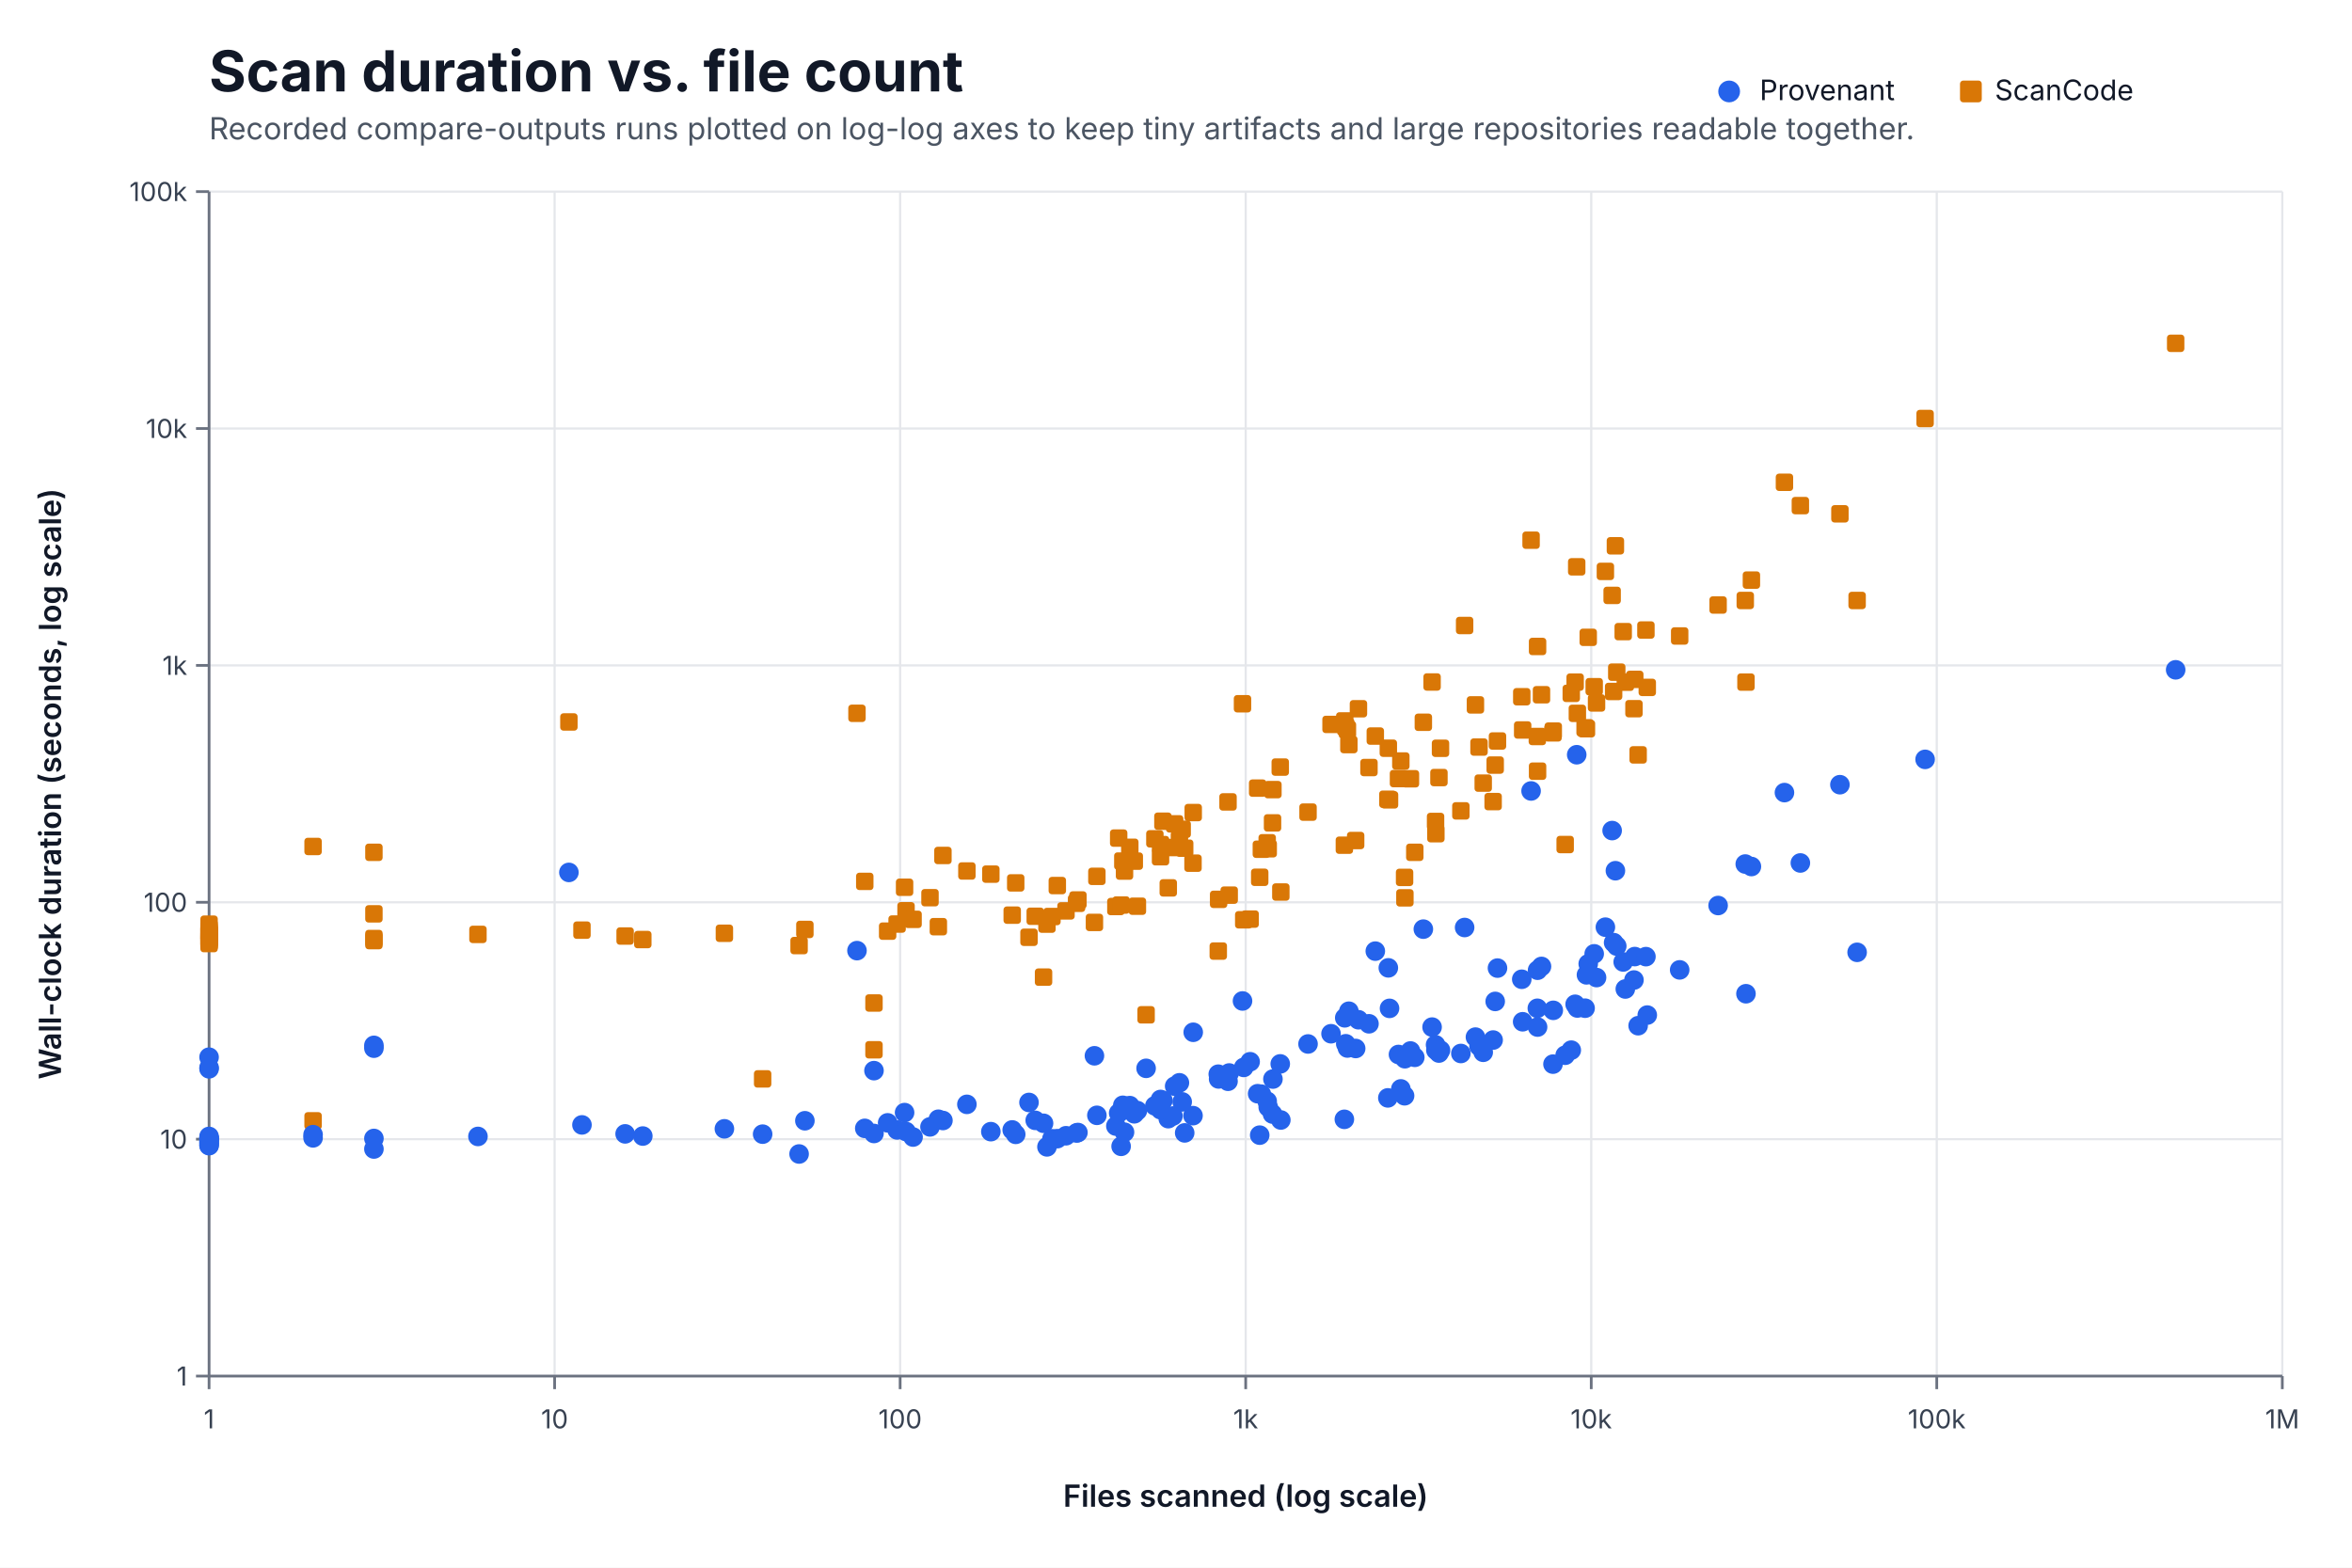
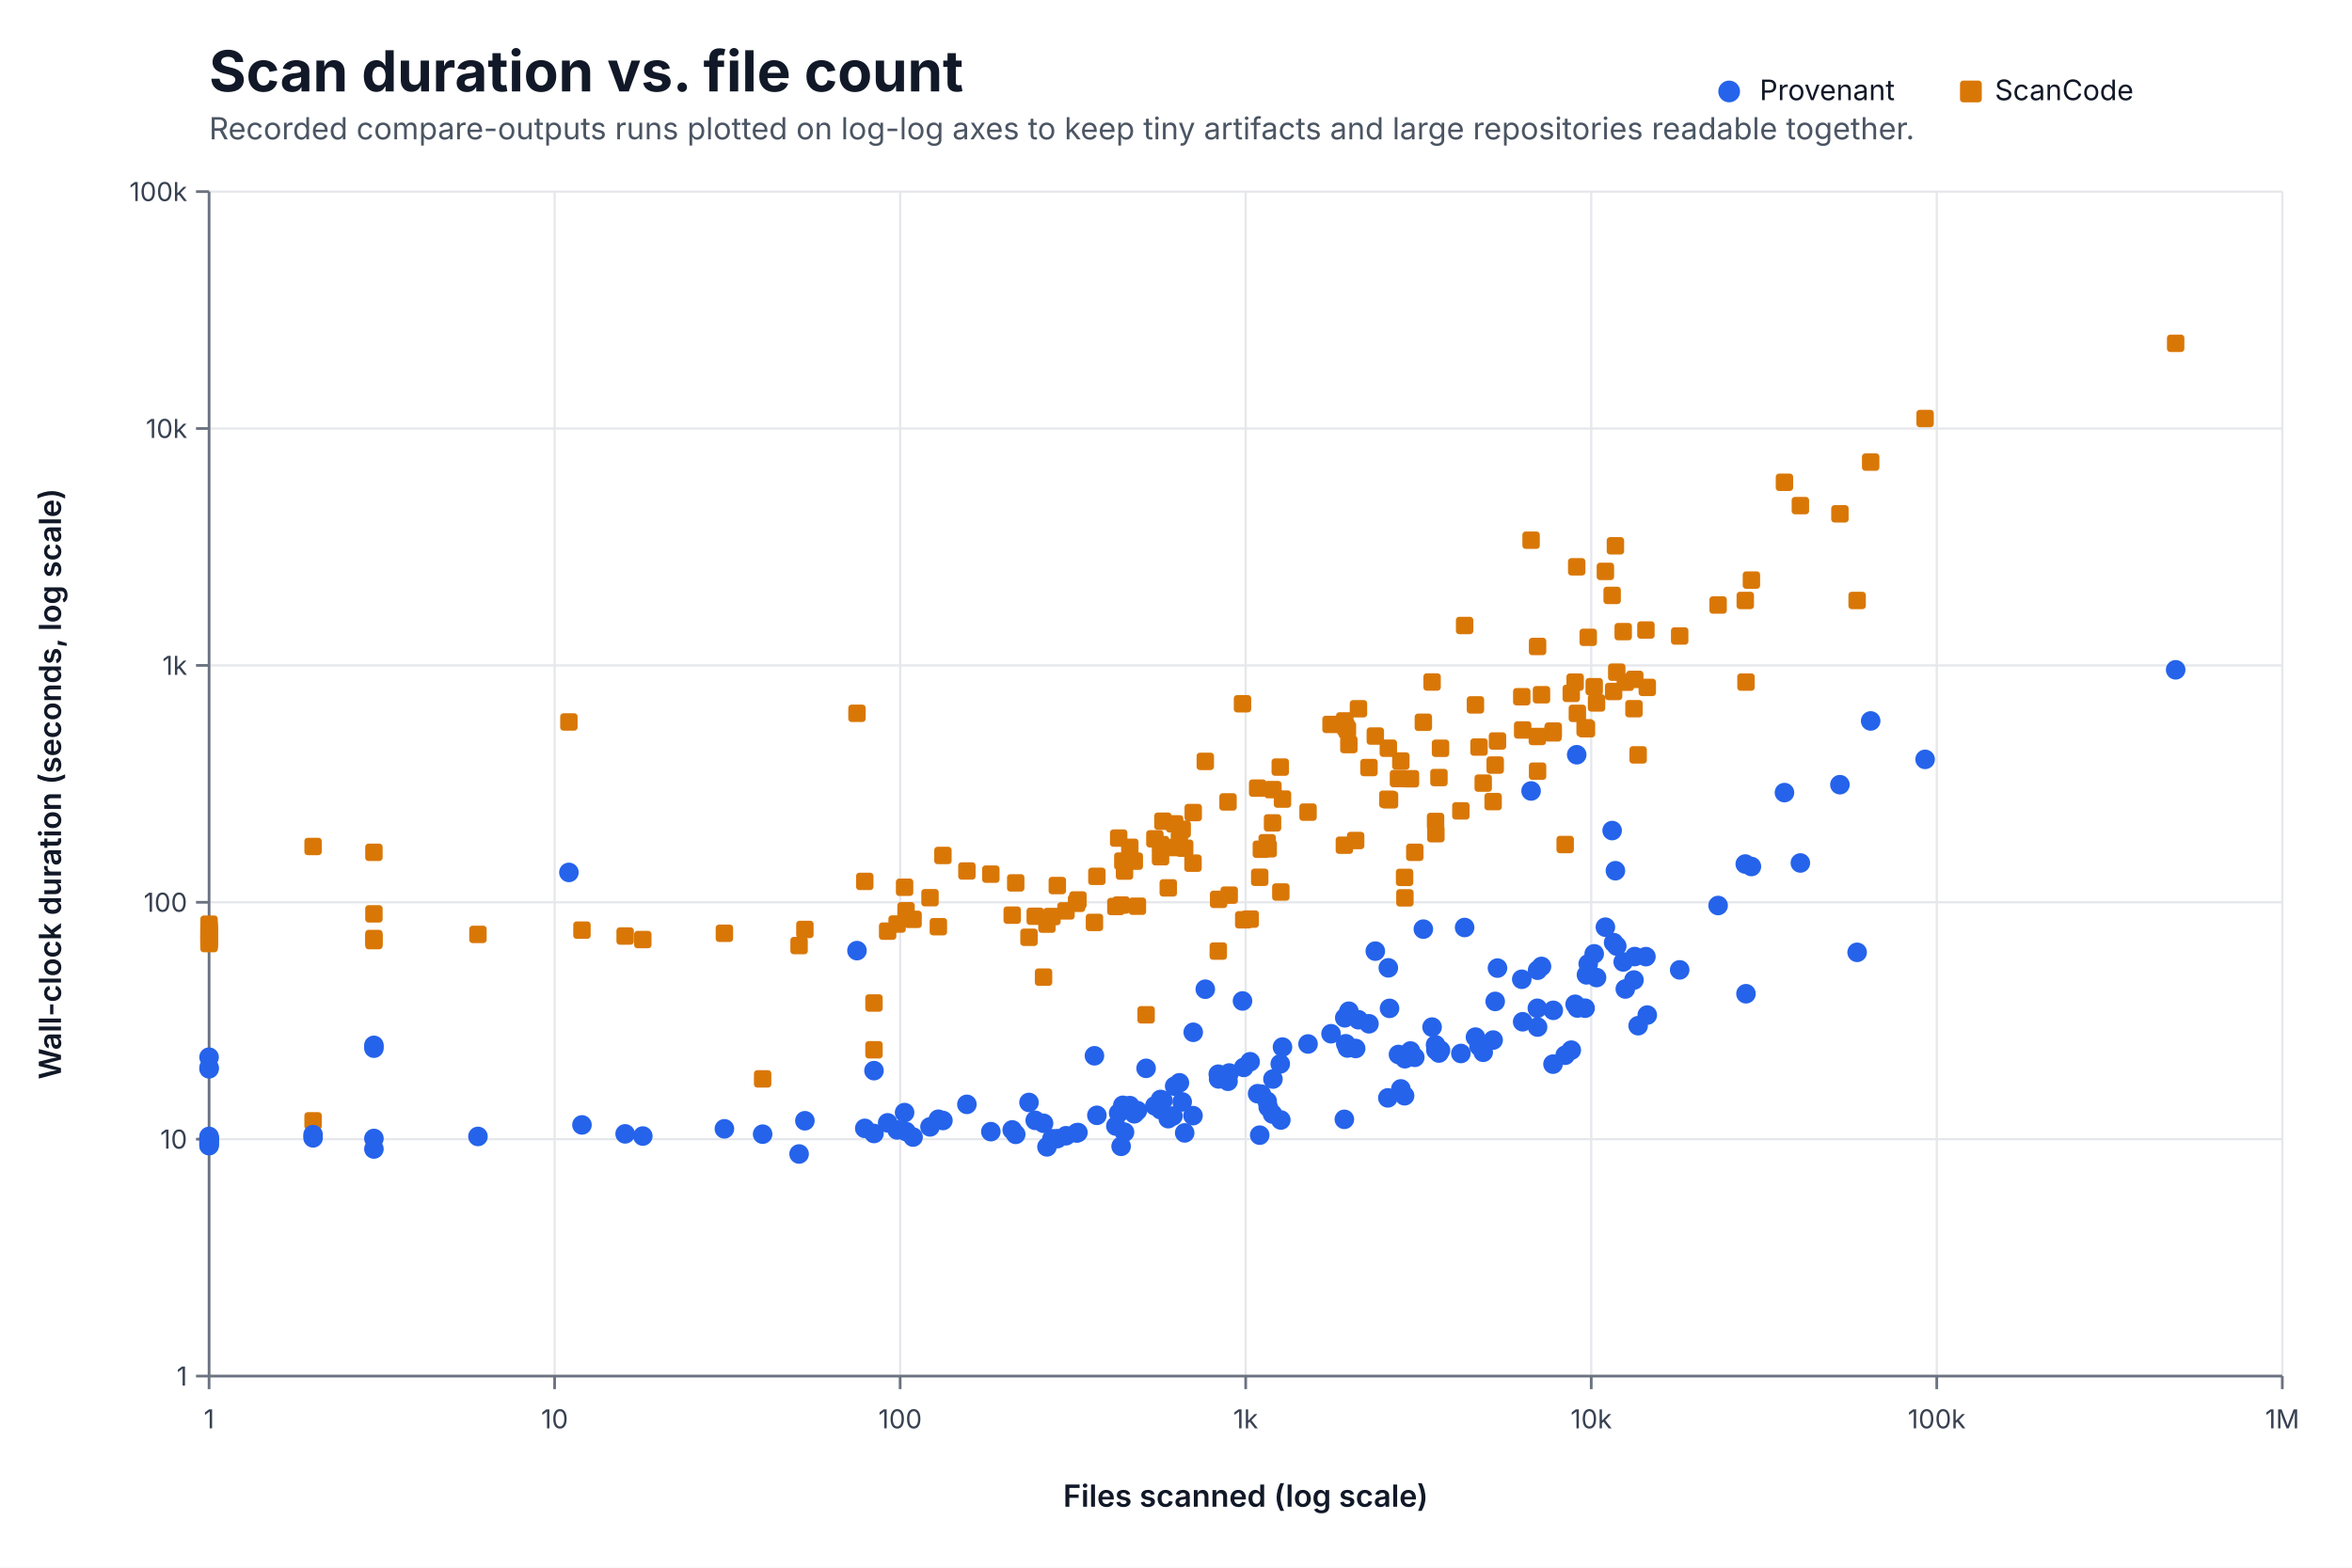
<svg xmlns="http://www.w3.org/2000/svg" width="1080" height="720" viewBox="0 0 1080 720" role="img" aria-labelledby="title desc">
  <style>
    text { font-family: -apple-system, BlinkMacSystemFont, "Segoe UI", sans-serif; fill: #111827; }
    .title { font-size: 26px; font-weight: 700; }
    .subtitle { font-size: 14px; fill: #4b5563; }
    .axis-label { font-size: 14px; font-weight: 600; }
    .tick { font-size: 12px; fill: #374151; }
    .grid { stroke: #e5e7eb; stroke-width: 1; }
    .axis { stroke: #6b7280; stroke-width: 1.25; }
    .legend-label { font-size: 13px; }
  </style>
  <rect x="0" y="0" width="1080" height="720" fill="white" />
  <text class="title" x="96" y="42">Scan duration vs. file count</text>
  <text class="subtitle" x="96" y="64">Recorded compare-outputs runs plotted on log-log axes to keep tiny artifacts and large repositories readable together.</text>
  <line class="grid" x1="96.00" y1="632.00" x2="1048.00" y2="632.00" />
  <line class="grid" x1="96.00" y1="523.20" x2="1048.00" y2="523.20" />
  <line class="grid" x1="96.00" y1="414.40" x2="1048.00" y2="414.40" />
  <line class="grid" x1="96.00" y1="305.60" x2="1048.00" y2="305.60" />
  <line class="grid" x1="96.00" y1="196.80" x2="1048.00" y2="196.80" />
  <line class="grid" x1="96.00" y1="88.00" x2="1048.00" y2="88.00" />
  <line class="grid" x1="96.00" y1="88.00" x2="96.00" y2="632.00" />
  <line class="grid" x1="254.67" y1="88.00" x2="254.67" y2="632.00" />
  <line class="grid" x1="413.33" y1="88.00" x2="413.33" y2="632.00" />
  <line class="grid" x1="572.00" y1="88.00" x2="572.00" y2="632.00" />
  <line class="grid" x1="730.67" y1="88.00" x2="730.67" y2="632.00" />
  <line class="grid" x1="889.33" y1="88.00" x2="889.33" y2="632.00" />
  <line class="grid" x1="1048.00" y1="88.00" x2="1048.00" y2="632.00" />
  <line class="axis" x1="96.00" y1="632.00" x2="1048.00" y2="632.00" />
  <line class="axis" x1="96.00" y1="88.00" x2="96.00" y2="632.00" />
  <line class="axis" x1="96.00" y1="632.00" x2="96.00" y2="638.00" />
  <text class="tick" x="96.00" y="656.00" text-anchor="middle">1</text>
  <line class="axis" x1="254.67" y1="632.00" x2="254.67" y2="638.00" />
  <text class="tick" x="254.67" y="656.00" text-anchor="middle">10</text>
  <line class="axis" x1="413.33" y1="632.00" x2="413.33" y2="638.00" />
  <text class="tick" x="413.33" y="656.00" text-anchor="middle">100</text>
  <line class="axis" x1="572.00" y1="632.00" x2="572.00" y2="638.00" />
  <text class="tick" x="572.00" y="656.00" text-anchor="middle">1k</text>
  <line class="axis" x1="730.67" y1="632.00" x2="730.67" y2="638.00" />
  <text class="tick" x="730.67" y="656.00" text-anchor="middle">10k</text>
  <line class="axis" x1="889.33" y1="632.00" x2="889.33" y2="638.00" />
  <text class="tick" x="889.33" y="656.00" text-anchor="middle">100k</text>
  <line class="axis" x1="1048.00" y1="632.00" x2="1048.00" y2="638.00" />
  <text class="tick" x="1048.00" y="656.00" text-anchor="middle">1M</text>
  <line class="axis" x1="90.00" y1="632.00" x2="96.00" y2="632.00" />
  <text class="tick" x="86.00" y="632.00" text-anchor="end" dominant-baseline="middle">1</text>
  <line class="axis" x1="90.00" y1="523.20" x2="96.00" y2="523.20" />
  <text class="tick" x="86.00" y="523.20" text-anchor="end" dominant-baseline="middle">10</text>
  <line class="axis" x1="90.00" y1="414.40" x2="96.00" y2="414.40" />
  <text class="tick" x="86.00" y="414.40" text-anchor="end" dominant-baseline="middle">100</text>
  <line class="axis" x1="90.00" y1="305.60" x2="96.00" y2="305.60" />
  <text class="tick" x="86.00" y="305.60" text-anchor="end" dominant-baseline="middle">1k</text>
  <line class="axis" x1="90.00" y1="196.80" x2="96.00" y2="196.80" />
  <text class="tick" x="86.00" y="196.80" text-anchor="end" dominant-baseline="middle">10k</text>
  <line class="axis" x1="90.00" y1="88.00" x2="96.00" y2="88.00" />
  <text class="tick" x="86.00" y="88.00" text-anchor="end" dominant-baseline="middle">100k</text>
  <text class="axis-label" x="572.00" y="692.00" text-anchor="middle">Files scanned (log scale)</text>
  <text class="axis-label" x="28" y="360.00" transform="rotate(-90 28 360.00)" text-anchor="middle">Wall-clock duration (seconds, log scale)</text>
  <g aria-label="Legend">
    <circle cx="794" cy="42" r="5" fill="#2563eb" />
    <text class="legend-label" x="808" y="46">Provenant</text>
    <rect x="900" y="37" width="10" height="10" fill="#d97706" rx="1.5" />
    <text class="legend-label" x="916" y="46">ScanCode</text>
  </g>
  <g aria-label="ScanCode points">
    <rect x="92.00" y="420.46" width="8" height="8" fill="#d97706" rx="1.5" />
    <rect x="92.00" y="423.47" width="8" height="8" fill="#d97706" rx="1.5" />
    <rect x="92.00" y="425.26" width="8" height="8" fill="#d97706" rx="1.5" />
    <rect x="92.00" y="424.52" width="8" height="8" fill="#d97706" rx="1.5" />
    <rect x="92.00" y="427.27" width="8" height="8" fill="#d97706" rx="1.5" />
    <rect x="92.00" y="422.38" width="8" height="8" fill="#d97706" rx="1.5" />
    <rect x="92.00" y="429.37" width="8" height="8" fill="#d97706" rx="1.5" />
    <rect x="92.00" y="428.44" width="8" height="8" fill="#d97706" rx="1.5" />
    <rect x="92.00" y="427.25" width="8" height="8" fill="#d97706" rx="1.5" />
    <rect x="92.00" y="424.52" width="8" height="8" fill="#d97706" rx="1.5" />
    <rect x="92.00" y="427.69" width="8" height="8" fill="#d97706" rx="1.5" />
    <rect x="92.00" y="424.87" width="8" height="8" fill="#d97706" rx="1.5" />
    <rect x="92.00" y="428.71" width="8" height="8" fill="#d97706" rx="1.5" />
    <rect x="139.76" y="510.78" width="8" height="8" fill="#d97706" rx="1.5" />
    <rect x="139.76" y="384.76" width="8" height="8" fill="#d97706" rx="1.5" />
    <rect x="167.70" y="427.04" width="8" height="8" fill="#d97706" rx="1.5" />
    <rect x="167.70" y="387.45" width="8" height="8" fill="#d97706" rx="1.5" />
    <rect x="167.70" y="427.99" width="8" height="8" fill="#d97706" rx="1.5" />
    <rect x="167.70" y="415.71" width="8" height="8" fill="#d97706" rx="1.5" />
    <rect x="215.47" y="425.14" width="8" height="8" fill="#d97706" rx="1.5" />
    <rect x="257.23" y="327.58" width="8" height="8" fill="#d97706" rx="1.5" />
    <rect x="263.23" y="423.19" width="8" height="8" fill="#d97706" rx="1.5" />
    <rect x="283.05" y="425.90" width="8" height="8" fill="#d97706" rx="1.5" />
    <rect x="291.17" y="427.52" width="8" height="8" fill="#d97706" rx="1.5" />
    <rect x="328.63" y="424.63" width="8" height="8" fill="#d97706" rx="1.5" />
    <rect x="346.19" y="491.51" width="8" height="8" fill="#d97706" rx="1.5" />
    <rect x="362.93" y="430.28" width="8" height="8" fill="#d97706" rx="1.5" />
    <rect x="365.59" y="422.87" width="8" height="8" fill="#d97706" rx="1.5" />
    <rect x="389.51" y="323.61" width="8" height="8" fill="#d97706" rx="1.5" />
    <rect x="393.09" y="400.80" width="8" height="8" fill="#d97706" rx="1.5" />
    <rect x="397.32" y="478.15" width="8" height="8" fill="#d97706" rx="1.5" />
    <rect x="397.32" y="456.66" width="8" height="8" fill="#d97706" rx="1.5" />
    <rect x="403.59" y="423.65" width="8" height="8" fill="#d97706" rx="1.5" />
    <rect x="407.94" y="420.39" width="8" height="8" fill="#d97706" rx="1.5" />
    <rect x="411.37" y="403.50" width="8" height="8" fill="#d97706" rx="1.5" />
    <rect x="412.04" y="414.30" width="8" height="8" fill="#d97706" rx="1.5" />
    <rect x="415.27" y="418.23" width="8" height="8" fill="#d97706" rx="1.5" />
    <rect x="423.04" y="408.29" width="8" height="8" fill="#d97706" rx="1.5" />
    <rect x="426.88" y="421.60" width="8" height="8" fill="#d97706" rx="1.5" />
    <rect x="428.98" y="388.90" width="8" height="8" fill="#d97706" rx="1.5" />
    <rect x="439.98" y="396.02" width="8" height="8" fill="#d97706" rx="1.5" />
    <rect x="450.98" y="397.47" width="8" height="8" fill="#d97706" rx="1.5" />
    <rect x="460.79" y="416.30" width="8" height="8" fill="#d97706" rx="1.5" />
    <rect x="462.40" y="401.49" width="8" height="8" fill="#d97706" rx="1.5" />
    <rect x="468.50" y="426.47" width="8" height="8" fill="#d97706" rx="1.5" />
    <rect x="471.36" y="416.81" width="8" height="8" fill="#d97706" rx="1.5" />
    <rect x="475.18" y="444.77" width="8" height="8" fill="#d97706" rx="1.5" />
    <rect x="476.75" y="420.44" width="8" height="8" fill="#d97706" rx="1.5" />
    <rect x="479.04" y="416.95" width="8" height="8" fill="#d97706" rx="1.5" />
    <rect x="481.50" y="402.72" width="8" height="8" fill="#d97706" rx="1.5" />
    <rect x="485.49" y="414.35" width="8" height="8" fill="#d97706" rx="1.5" />
    <rect x="490.34" y="410.86" width="8" height="8" fill="#d97706" rx="1.5" />
    <rect x="490.97" y="409.34" width="8" height="8" fill="#d97706" rx="1.5" />
    <rect x="498.55" y="419.64" width="8" height="8" fill="#d97706" rx="1.5" />
    <rect x="499.67" y="398.49" width="8" height="8" fill="#d97706" rx="1.5" />
    <rect x="508.39" y="412.34" width="8" height="8" fill="#d97706" rx="1.5" />
    <rect x="509.68" y="380.92" width="8" height="8" fill="#d97706" rx="1.5" />
    <rect x="510.80" y="411.66" width="8" height="8" fill="#d97706" rx="1.5" />
    <rect x="511.58" y="391.47" width="8" height="8" fill="#d97706" rx="1.5" />
    <rect x="512.36" y="396.07" width="8" height="8" fill="#d97706" rx="1.5" />
    <rect x="514.79" y="385.13" width="8" height="8" fill="#d97706" rx="1.5" />
    <rect x="516.85" y="391.50" width="8" height="8" fill="#d97706" rx="1.5" />
    <rect x="518.28" y="412.20" width="8" height="8" fill="#d97706" rx="1.5" />
    <rect x="522.27" y="462.08" width="8" height="8" fill="#d97706" rx="1.5" />
    <rect x="526.30" y="381.25" width="8" height="8" fill="#d97706" rx="1.5" />
    <rect x="528.90" y="383.91" width="8" height="8" fill="#d97706" rx="1.5" />
    <rect x="528.90" y="389.48" width="8" height="8" fill="#d97706" rx="1.5" />
    <rect x="529.99" y="373.16" width="8" height="8" fill="#d97706" rx="1.5" />
    <rect x="532.45" y="403.78" width="8" height="8" fill="#d97706" rx="1.5" />
    <rect x="534.61" y="385.27" width="8" height="8" fill="#d97706" rx="1.5" />
    <rect x="535.39" y="374.38" width="8" height="8" fill="#d97706" rx="1.5" />
    <rect x="537.57" y="381.59" width="8" height="8" fill="#d97706" rx="1.5" />
    <rect x="538.84" y="376.84" width="8" height="8" fill="#d97706" rx="1.5" />
    <rect x="539.99" y="385.56" width="8" height="8" fill="#d97706" rx="1.5" />
    <rect x="543.81" y="392.44" width="8" height="8" fill="#d97706" rx="1.5" />
    <rect x="543.91" y="369.19" width="8" height="8" fill="#d97706" rx="1.5" />
+     <rect x="549.45" y="345.68" width="8" height="8" fill="#d97706" rx="1.5" />
    <rect x="555.41" y="432.81" width="8" height="8" fill="#d97706" rx="1.5" />
    <rect x="555.57" y="409.04" width="8" height="8" fill="#d97706" rx="1.5" />
    <rect x="559.89" y="364.30" width="8" height="8" fill="#d97706" rx="1.5" />
    <rect x="560.43" y="407.11" width="8" height="8" fill="#d97706" rx="1.5" />
    <rect x="566.54" y="319.22" width="8" height="8" fill="#d97706" rx="1.5" />
    <rect x="567.10" y="418.44" width="8" height="8" fill="#d97706" rx="1.5" />
    <rect x="570.04" y="418.11" width="8" height="8" fill="#d97706" rx="1.5" />
    <rect x="573.49" y="357.97" width="8" height="8" fill="#d97706" rx="1.5" />
    <rect x="574.44" y="398.92" width="8" height="8" fill="#d97706" rx="1.5" />
    <rect x="575.19" y="386.04" width="8" height="8" fill="#d97706" rx="1.5" />
    <rect x="577.87" y="383.06" width="8" height="8" fill="#d97706" rx="1.5" />
    <rect x="578.35" y="385.81" width="8" height="8" fill="#d97706" rx="1.5" />
    <rect x="580.33" y="373.93" width="8" height="8" fill="#d97706" rx="1.5" />
    <rect x="580.51" y="358.66" width="8" height="8" fill="#d97706" rx="1.5" />
    <rect x="583.87" y="348.30" width="8" height="8" fill="#d97706" rx="1.5" />
    <rect x="584.14" y="405.69" width="8" height="8" fill="#d97706" rx="1.5" />
+     <rect x="584.90" y="363.00" width="8" height="8" fill="#d97706" rx="1.5" />
    <rect x="596.63" y="368.99" width="8" height="8" fill="#d97706" rx="1.5" />
    <rect x="607.19" y="328.71" width="8" height="8" fill="#d97706" rx="1.5" />
    <rect x="613.31" y="384.18" width="8" height="8" fill="#d97706" rx="1.5" />
    <rect x="613.49" y="327.10" width="8" height="8" fill="#d97706" rx="1.5" />
    <rect x="613.95" y="329.87" width="8" height="8" fill="#d97706" rx="1.5" />
    <rect x="614.72" y="331.19" width="8" height="8" fill="#d97706" rx="1.5" />
    <rect x="615.38" y="337.97" width="8" height="8" fill="#d97706" rx="1.5" />
    <rect x="618.50" y="382.03" width="8" height="8" fill="#d97706" rx="1.5" />
    <rect x="619.78" y="321.51" width="8" height="8" fill="#d97706" rx="1.5" />
    <rect x="624.61" y="348.51" width="8" height="8" fill="#d97706" rx="1.5" />
    <rect x="627.52" y="334.06" width="8" height="8" fill="#d97706" rx="1.5" />
    <rect x="633.28" y="363.07" width="8" height="8" fill="#d97706" rx="1.5" />
    <rect x="633.50" y="339.64" width="8" height="8" fill="#d97706" rx="1.5" />
    <rect x="634.05" y="363.36" width="8" height="8" fill="#d97706" rx="1.5" />
    <rect x="638.16" y="353.58" width="8" height="8" fill="#d97706" rx="1.5" />
    <rect x="639.24" y="345.52" width="8" height="8" fill="#d97706" rx="1.5" />
    <rect x="640.96" y="398.96" width="8" height="8" fill="#d97706" rx="1.5" />
    <rect x="641.11" y="408.36" width="8" height="8" fill="#d97706" rx="1.5" />
    <rect x="643.66" y="353.67" width="8" height="8" fill="#d97706" rx="1.5" />
    <rect x="645.65" y="387.44" width="8" height="8" fill="#d97706" rx="1.5" />
    <rect x="649.58" y="327.73" width="8" height="8" fill="#d97706" rx="1.5" />
    <rect x="653.59" y="309.22" width="8" height="8" fill="#d97706" rx="1.5" />
    <rect x="655.19" y="373.28" width="8" height="8" fill="#d97706" rx="1.5" />
    <rect x="655.34" y="378.89" width="8" height="8" fill="#d97706" rx="1.5" />
    <rect x="656.74" y="353.11" width="8" height="8" fill="#d97706" rx="1.5" />
    <rect x="657.46" y="339.67" width="8" height="8" fill="#d97706" rx="1.5" />
    <rect x="666.81" y="368.42" width="8" height="8" fill="#d97706" rx="1.5" />
    <rect x="668.53" y="283.27" width="8" height="8" fill="#d97706" rx="1.5" />
    <rect x="673.50" y="319.74" width="8" height="8" fill="#d97706" rx="1.5" />
    <rect x="675.14" y="339.11" width="8" height="8" fill="#d97706" rx="1.5" />
    <rect x="677.07" y="355.67" width="8" height="8" fill="#d97706" rx="1.5" />
    <rect x="681.62" y="364.16" width="8" height="8" fill="#d97706" rx="1.5" />
    <rect x="682.57" y="347.38" width="8" height="8" fill="#d97706" rx="1.5" />
    <rect x="683.62" y="336.32" width="8" height="8" fill="#d97706" rx="1.5" />
    <rect x="694.77" y="315.99" width="8" height="8" fill="#d97706" rx="1.5" />
    <rect x="695.18" y="331.26" width="8" height="8" fill="#d97706" rx="1.5" />
    <rect x="699.05" y="244.10" width="8" height="8" fill="#d97706" rx="1.5" />
    <rect x="701.92" y="334.25" width="8" height="8" fill="#d97706" rx="1.5" />
    <rect x="702.03" y="350.18" width="8" height="8" fill="#d97706" rx="1.5" />
    <rect x="702.03" y="292.91" width="8" height="8" fill="#d97706" rx="1.5" />
    <rect x="703.83" y="315.08" width="8" height="8" fill="#d97706" rx="1.5" />
    <rect x="709.11" y="332.59" width="8" height="8" fill="#d97706" rx="1.5" />
    <rect x="709.24" y="331.79" width="8" height="8" fill="#d97706" rx="1.5" />
    <rect x="714.70" y="383.87" width="8" height="8" fill="#d97706" rx="1.5" />
    <rect x="717.50" y="314.45" width="8" height="8" fill="#d97706" rx="1.5" />
    <rect x="719.28" y="309.28" width="8" height="8" fill="#d97706" rx="1.5" />
    <rect x="720.00" y="256.33" width="8" height="8" fill="#d97706" rx="1.5" />
    <rect x="720.30" y="323.62" width="8" height="8" fill="#d97706" rx="1.5" />
    <rect x="723.85" y="330.25" width="8" height="8" fill="#d97706" rx="1.5" />
    <rect x="724.48" y="330.69" width="8" height="8" fill="#d97706" rx="1.5" />
    <rect x="725.29" y="288.71" width="8" height="8" fill="#d97706" rx="1.5" />
    <rect x="728.03" y="311.39" width="8" height="8" fill="#d97706" rx="1.5" />
    <rect x="729.11" y="318.85" width="8" height="8" fill="#d97706" rx="1.5" />
    <rect x="733.17" y="258.43" width="8" height="8" fill="#d97706" rx="1.5" />
    <rect x="736.27" y="269.45" width="8" height="8" fill="#d97706" rx="1.5" />
    <rect x="736.95" y="313.57" width="8" height="8" fill="#d97706" rx="1.5" />
    <rect x="737.77" y="246.68" width="8" height="8" fill="#d97706" rx="1.5" />
    <rect x="738.39" y="304.71" width="8" height="8" fill="#d97706" rx="1.5" />
    <rect x="741.35" y="286.09" width="8" height="8" fill="#d97706" rx="1.5" />
    <rect x="742.32" y="309.33" width="8" height="8" fill="#d97706" rx="1.5" />
    <rect x="746.29" y="321.48" width="8" height="8" fill="#d97706" rx="1.5" />
    <rect x="746.66" y="308.03" width="8" height="8" fill="#d97706" rx="1.5" />
    <rect x="748.21" y="342.70" width="8" height="8" fill="#d97706" rx="1.5" />
    <rect x="751.78" y="285.35" width="8" height="8" fill="#d97706" rx="1.5" />
    <rect x="752.40" y="311.70" width="8" height="8" fill="#d97706" rx="1.5" />
    <rect x="767.28" y="288.09" width="8" height="8" fill="#d97706" rx="1.5" />
    <rect x="784.93" y="273.87" width="8" height="8" fill="#d97706" rx="1.5" />
    <rect x="797.40" y="271.78" width="8" height="8" fill="#d97706" rx="1.5" />
    <rect x="797.72" y="309.27" width="8" height="8" fill="#d97706" rx="1.5" />
    <rect x="800.22" y="262.42" width="8" height="8" fill="#d97706" rx="1.5" />
    <rect x="815.39" y="217.51" width="8" height="8" fill="#d97706" rx="1.5" />
    <rect x="822.70" y="228.21" width="8" height="8" fill="#d97706" rx="1.5" />
    <rect x="840.86" y="231.99" width="8" height="8" fill="#d97706" rx="1.5" />
    <rect x="848.76" y="271.78" width="8" height="8" fill="#d97706" rx="1.5" />
+     <rect x="854.98" y="208.23" width="8" height="8" fill="#d97706" rx="1.5" />
    <rect x="879.98" y="188.22" width="8" height="8" fill="#d97706" rx="1.5" />
    <rect x="995.03" y="153.67" width="8" height="8" fill="#d97706" rx="1.5" />
  </g>
  <g aria-label="Provenant points">
    <circle cx="96.00" cy="522.92" r="4.5" fill="#2563eb" />
    <circle cx="96.00" cy="522.78" r="4.5" fill="#2563eb" />
    <circle cx="96.00" cy="522.68" r="4.5" fill="#2563eb" />
    <circle cx="96.00" cy="521.94" r="4.5" fill="#2563eb" />
    <circle cx="96.00" cy="524.83" r="4.5" fill="#2563eb" />
    <circle cx="96.00" cy="490.35" r="4.5" fill="#2563eb" />
    <circle cx="96.00" cy="485.54" r="4.5" fill="#2563eb" />
    <circle cx="96.00" cy="526.17" r="4.5" fill="#2563eb" />
    <circle cx="96.00" cy="524.11" r="4.5" fill="#2563eb" />
    <circle cx="96.00" cy="525.13" r="4.5" fill="#2563eb" />
    <circle cx="96.00" cy="523.72" r="4.5" fill="#2563eb" />
    <circle cx="96.00" cy="490.88" r="4.5" fill="#2563eb" />
    <circle cx="96.00" cy="525.97" r="4.5" fill="#2563eb" />
    <circle cx="143.76" cy="521.12" r="4.5" fill="#2563eb" />
    <circle cx="143.76" cy="522.59" r="4.5" fill="#2563eb" />
    <circle cx="171.70" cy="522.87" r="4.5" fill="#2563eb" />
    <circle cx="171.70" cy="527.71" r="4.5" fill="#2563eb" />
    <circle cx="171.70" cy="480.11" r="4.5" fill="#2563eb" />
    <circle cx="171.70" cy="481.40" r="4.5" fill="#2563eb" />
    <circle cx="219.47" cy="521.94" r="4.5" fill="#2563eb" />
    <circle cx="261.23" cy="400.68" r="4.5" fill="#2563eb" />
    <circle cx="267.23" cy="516.64" r="4.5" fill="#2563eb" />
    <circle cx="287.05" cy="520.76" r="4.5" fill="#2563eb" />
    <circle cx="295.17" cy="521.76" r="4.5" fill="#2563eb" />
    <circle cx="332.63" cy="518.44" r="4.5" fill="#2563eb" />
    <circle cx="350.19" cy="520.89" r="4.5" fill="#2563eb" />
    <circle cx="366.93" cy="530.00" r="4.5" fill="#2563eb" />
    <circle cx="369.59" cy="514.74" r="4.5" fill="#2563eb" />
    <circle cx="393.51" cy="436.60" r="4.5" fill="#2563eb" />
    <circle cx="397.09" cy="518.23" r="4.5" fill="#2563eb" />
    <circle cx="401.32" cy="491.72" r="4.5" fill="#2563eb" />
    <circle cx="401.32" cy="520.58" r="4.5" fill="#2563eb" />
    <circle cx="407.59" cy="515.70" r="4.5" fill="#2563eb" />
    <circle cx="411.94" cy="518.95" r="4.5" fill="#2563eb" />
    <circle cx="415.37" cy="510.99" r="4.5" fill="#2563eb" />
    <circle cx="416.04" cy="519.69" r="4.5" fill="#2563eb" />
    <circle cx="419.27" cy="522.22" r="4.5" fill="#2563eb" />
    <circle cx="427.04" cy="517.55" r="4.5" fill="#2563eb" />
    <circle cx="430.88" cy="514.04" r="4.5" fill="#2563eb" />
    <circle cx="432.98" cy="514.62" r="4.5" fill="#2563eb" />
    <circle cx="443.98" cy="507.20" r="4.5" fill="#2563eb" />
    <circle cx="454.98" cy="519.74" r="4.5" fill="#2563eb" />
    <circle cx="464.79" cy="518.95" r="4.5" fill="#2563eb" />
    <circle cx="466.40" cy="520.98" r="4.5" fill="#2563eb" />
    <circle cx="472.50" cy="506.33" r="4.5" fill="#2563eb" />
    <circle cx="475.36" cy="514.55" r="4.5" fill="#2563eb" />
    <circle cx="479.18" cy="515.90" r="4.5" fill="#2563eb" />
    <circle cx="480.75" cy="526.73" r="4.5" fill="#2563eb" />
    <circle cx="483.04" cy="523.01" r="4.5" fill="#2563eb" />
    <circle cx="485.50" cy="522.96" r="4.5" fill="#2563eb" />
    <circle cx="489.49" cy="521.62" r="4.5" fill="#2563eb" />
    <circle cx="494.34" cy="520.36" r="4.5" fill="#2563eb" />
    <circle cx="494.97" cy="520.14" r="4.5" fill="#2563eb" />
    <circle cx="502.55" cy="484.90" r="4.5" fill="#2563eb" />
    <circle cx="503.67" cy="512.24" r="4.5" fill="#2563eb" />
    <circle cx="512.39" cy="517.17" r="4.5" fill="#2563eb" />
    <circle cx="513.68" cy="511.20" r="4.5" fill="#2563eb" />
    <circle cx="514.80" cy="526.48" r="4.5" fill="#2563eb" />
    <circle cx="515.58" cy="507.64" r="4.5" fill="#2563eb" />
    <circle cx="516.36" cy="520.00" r="4.5" fill="#2563eb" />
    <circle cx="518.79" cy="507.78" r="4.5" fill="#2563eb" />
    <circle cx="520.85" cy="511.54" r="4.5" fill="#2563eb" />
    <circle cx="522.28" cy="510.08" r="4.5" fill="#2563eb" />
    <circle cx="526.27" cy="490.66" r="4.5" fill="#2563eb" />
    <circle cx="530.30" cy="507.88" r="4.5" fill="#2563eb" />
    <circle cx="532.90" cy="504.96" r="4.5" fill="#2563eb" />
    <circle cx="532.90" cy="509.65" r="4.5" fill="#2563eb" />
    <circle cx="533.99" cy="505.42" r="4.5" fill="#2563eb" />
    <circle cx="536.45" cy="513.77" r="4.5" fill="#2563eb" />
    <circle cx="538.61" cy="512.54" r="4.5" fill="#2563eb" />
    <circle cx="539.39" cy="498.86" r="4.5" fill="#2563eb" />
    <circle cx="541.57" cy="497.30" r="4.5" fill="#2563eb" />
    <circle cx="542.84" cy="506.07" r="4.5" fill="#2563eb" />
    <circle cx="543.99" cy="520.31" r="4.5" fill="#2563eb" />
    <circle cx="547.81" cy="512.39" r="4.5" fill="#2563eb" />
    <circle cx="547.91" cy="474.10" r="4.5" fill="#2563eb" />
+     <circle cx="553.45" cy="454.32" r="4.5" fill="#2563eb" />
    <circle cx="559.41" cy="493.35" r="4.5" fill="#2563eb" />
    <circle cx="559.57" cy="495.53" r="4.5" fill="#2563eb" />
    <circle cx="563.89" cy="496.60" r="4.5" fill="#2563eb" />
    <circle cx="564.43" cy="492.80" r="4.5" fill="#2563eb" />
    <circle cx="570.54" cy="459.72" r="4.5" fill="#2563eb" />
    <circle cx="571.10" cy="490.24" r="4.5" fill="#2563eb" />
    <circle cx="574.04" cy="487.63" r="4.5" fill="#2563eb" />
    <circle cx="577.49" cy="502.31" r="4.5" fill="#2563eb" />
    <circle cx="578.44" cy="521.35" r="4.5" fill="#2563eb" />
    <circle cx="579.19" cy="502.52" r="4.5" fill="#2563eb" />
    <circle cx="581.87" cy="505.77" r="4.5" fill="#2563eb" />
    <circle cx="582.35" cy="508.50" r="4.5" fill="#2563eb" />
    <circle cx="584.33" cy="511.65" r="4.5" fill="#2563eb" />
    <circle cx="584.51" cy="495.58" r="4.5" fill="#2563eb" />
    <circle cx="587.87" cy="488.62" r="4.5" fill="#2563eb" />
    <circle cx="588.14" cy="514.39" r="4.5" fill="#2563eb" />
+     <circle cx="588.90" cy="480.90" r="4.5" fill="#2563eb" />
    <circle cx="600.63" cy="479.47" r="4.5" fill="#2563eb" />
    <circle cx="611.19" cy="474.77" r="4.5" fill="#2563eb" />
    <circle cx="617.31" cy="514.08" r="4.5" fill="#2563eb" />
    <circle cx="617.49" cy="467.46" r="4.5" fill="#2563eb" />
    <circle cx="617.95" cy="479.38" r="4.5" fill="#2563eb" />
    <circle cx="618.72" cy="481.32" r="4.5" fill="#2563eb" />
    <circle cx="619.38" cy="464.43" r="4.5" fill="#2563eb" />
    <circle cx="622.50" cy="481.54" r="4.5" fill="#2563eb" />
    <circle cx="623.78" cy="468.34" r="4.5" fill="#2563eb" />
    <circle cx="628.61" cy="470.20" r="4.5" fill="#2563eb" />
    <circle cx="631.52" cy="436.83" r="4.5" fill="#2563eb" />
    <circle cx="637.28" cy="504.23" r="4.5" fill="#2563eb" />
    <circle cx="637.50" cy="444.51" r="4.5" fill="#2563eb" />
    <circle cx="638.05" cy="463.12" r="4.5" fill="#2563eb" />
    <circle cx="642.16" cy="484.30" r="4.5" fill="#2563eb" />
    <circle cx="643.24" cy="500.11" r="4.5" fill="#2563eb" />
    <circle cx="644.96" cy="503.26" r="4.5" fill="#2563eb" />
    <circle cx="645.11" cy="486.25" r="4.5" fill="#2563eb" />
    <circle cx="647.66" cy="482.69" r="4.5" fill="#2563eb" />
    <circle cx="649.65" cy="485.60" r="4.5" fill="#2563eb" />
    <circle cx="653.58" cy="426.73" r="4.5" fill="#2563eb" />
    <circle cx="657.59" cy="471.72" r="4.5" fill="#2563eb" />
    <circle cx="659.19" cy="479.87" r="4.5" fill="#2563eb" />
    <circle cx="659.34" cy="482.33" r="4.5" fill="#2563eb" />
    <circle cx="660.74" cy="483.64" r="4.5" fill="#2563eb" />
    <circle cx="661.46" cy="482.35" r="4.5" fill="#2563eb" />
    <circle cx="670.81" cy="483.84" r="4.5" fill="#2563eb" />
    <circle cx="672.53" cy="425.98" r="4.5" fill="#2563eb" />
    <circle cx="677.50" cy="476.32" r="4.5" fill="#2563eb" />
    <circle cx="679.14" cy="480.47" r="4.5" fill="#2563eb" />
    <circle cx="681.07" cy="483.29" r="4.5" fill="#2563eb" />
    <circle cx="685.62" cy="477.67" r="4.5" fill="#2563eb" />
    <circle cx="686.57" cy="459.93" r="4.5" fill="#2563eb" />
    <circle cx="687.62" cy="444.62" r="4.5" fill="#2563eb" />
    <circle cx="698.77" cy="449.75" r="4.5" fill="#2563eb" />
    <circle cx="699.18" cy="469.27" r="4.5" fill="#2563eb" />
    <circle cx="703.05" cy="363.27" r="4.5" fill="#2563eb" />
    <circle cx="705.92" cy="463.08" r="4.5" fill="#2563eb" />
    <circle cx="706.03" cy="471.70" r="4.5" fill="#2563eb" />
    <circle cx="706.03" cy="445.60" r="4.5" fill="#2563eb" />
    <circle cx="707.83" cy="443.86" r="4.5" fill="#2563eb" />
    <circle cx="713.11" cy="488.73" r="4.5" fill="#2563eb" />
    <circle cx="713.24" cy="464.02" r="4.5" fill="#2563eb" />
    <circle cx="718.70" cy="484.65" r="4.5" fill="#2563eb" />
    <circle cx="721.50" cy="482.31" r="4.5" fill="#2563eb" />
    <circle cx="723.28" cy="461.24" r="4.5" fill="#2563eb" />
    <circle cx="724.00" cy="346.63" r="4.5" fill="#2563eb" />
    <circle cx="724.30" cy="462.95" r="4.5" fill="#2563eb" />
    <circle cx="727.85" cy="463.04" r="4.5" fill="#2563eb" />
    <circle cx="728.48" cy="447.72" r="4.5" fill="#2563eb" />
    <circle cx="729.29" cy="442.66" r="4.5" fill="#2563eb" />
    <circle cx="732.03" cy="438.07" r="4.5" fill="#2563eb" />
    <circle cx="733.11" cy="448.97" r="4.5" fill="#2563eb" />
    <circle cx="737.17" cy="425.83" r="4.5" fill="#2563eb" />
    <circle cx="740.27" cy="381.46" r="4.5" fill="#2563eb" />
    <circle cx="740.95" cy="432.92" r="4.5" fill="#2563eb" />
    <circle cx="741.77" cy="399.90" r="4.5" fill="#2563eb" />
    <circle cx="742.39" cy="434.52" r="4.5" fill="#2563eb" />
    <circle cx="745.35" cy="441.80" r="4.5" fill="#2563eb" />
    <circle cx="746.32" cy="454.22" r="4.5" fill="#2563eb" />
    <circle cx="750.29" cy="450.10" r="4.5" fill="#2563eb" />
    <circle cx="750.66" cy="439.33" r="4.5" fill="#2563eb" />
    <circle cx="752.21" cy="471.08" r="4.5" fill="#2563eb" />
    <circle cx="755.78" cy="439.36" r="4.5" fill="#2563eb" />
    <circle cx="756.40" cy="466.20" r="4.5" fill="#2563eb" />
    <circle cx="771.28" cy="445.44" r="4.5" fill="#2563eb" />
    <circle cx="788.93" cy="415.88" r="4.5" fill="#2563eb" />
    <circle cx="801.40" cy="396.83" r="4.5" fill="#2563eb" />
    <circle cx="801.72" cy="456.40" r="4.5" fill="#2563eb" />
    <circle cx="804.22" cy="397.97" r="4.5" fill="#2563eb" />
    <circle cx="819.39" cy="364.02" r="4.5" fill="#2563eb" />
    <circle cx="826.70" cy="396.34" r="4.5" fill="#2563eb" />
    <circle cx="844.86" cy="360.39" r="4.5" fill="#2563eb" />
    <circle cx="852.76" cy="437.38" r="4.5" fill="#2563eb" />
+     <circle cx="858.98" cy="331.11" r="4.5" fill="#2563eb" />
    <circle cx="883.98" cy="348.76" r="4.5" fill="#2563eb" />
    <circle cx="999.03" cy="307.63" r="4.5" fill="#2563eb" />
  </g>
</svg>
